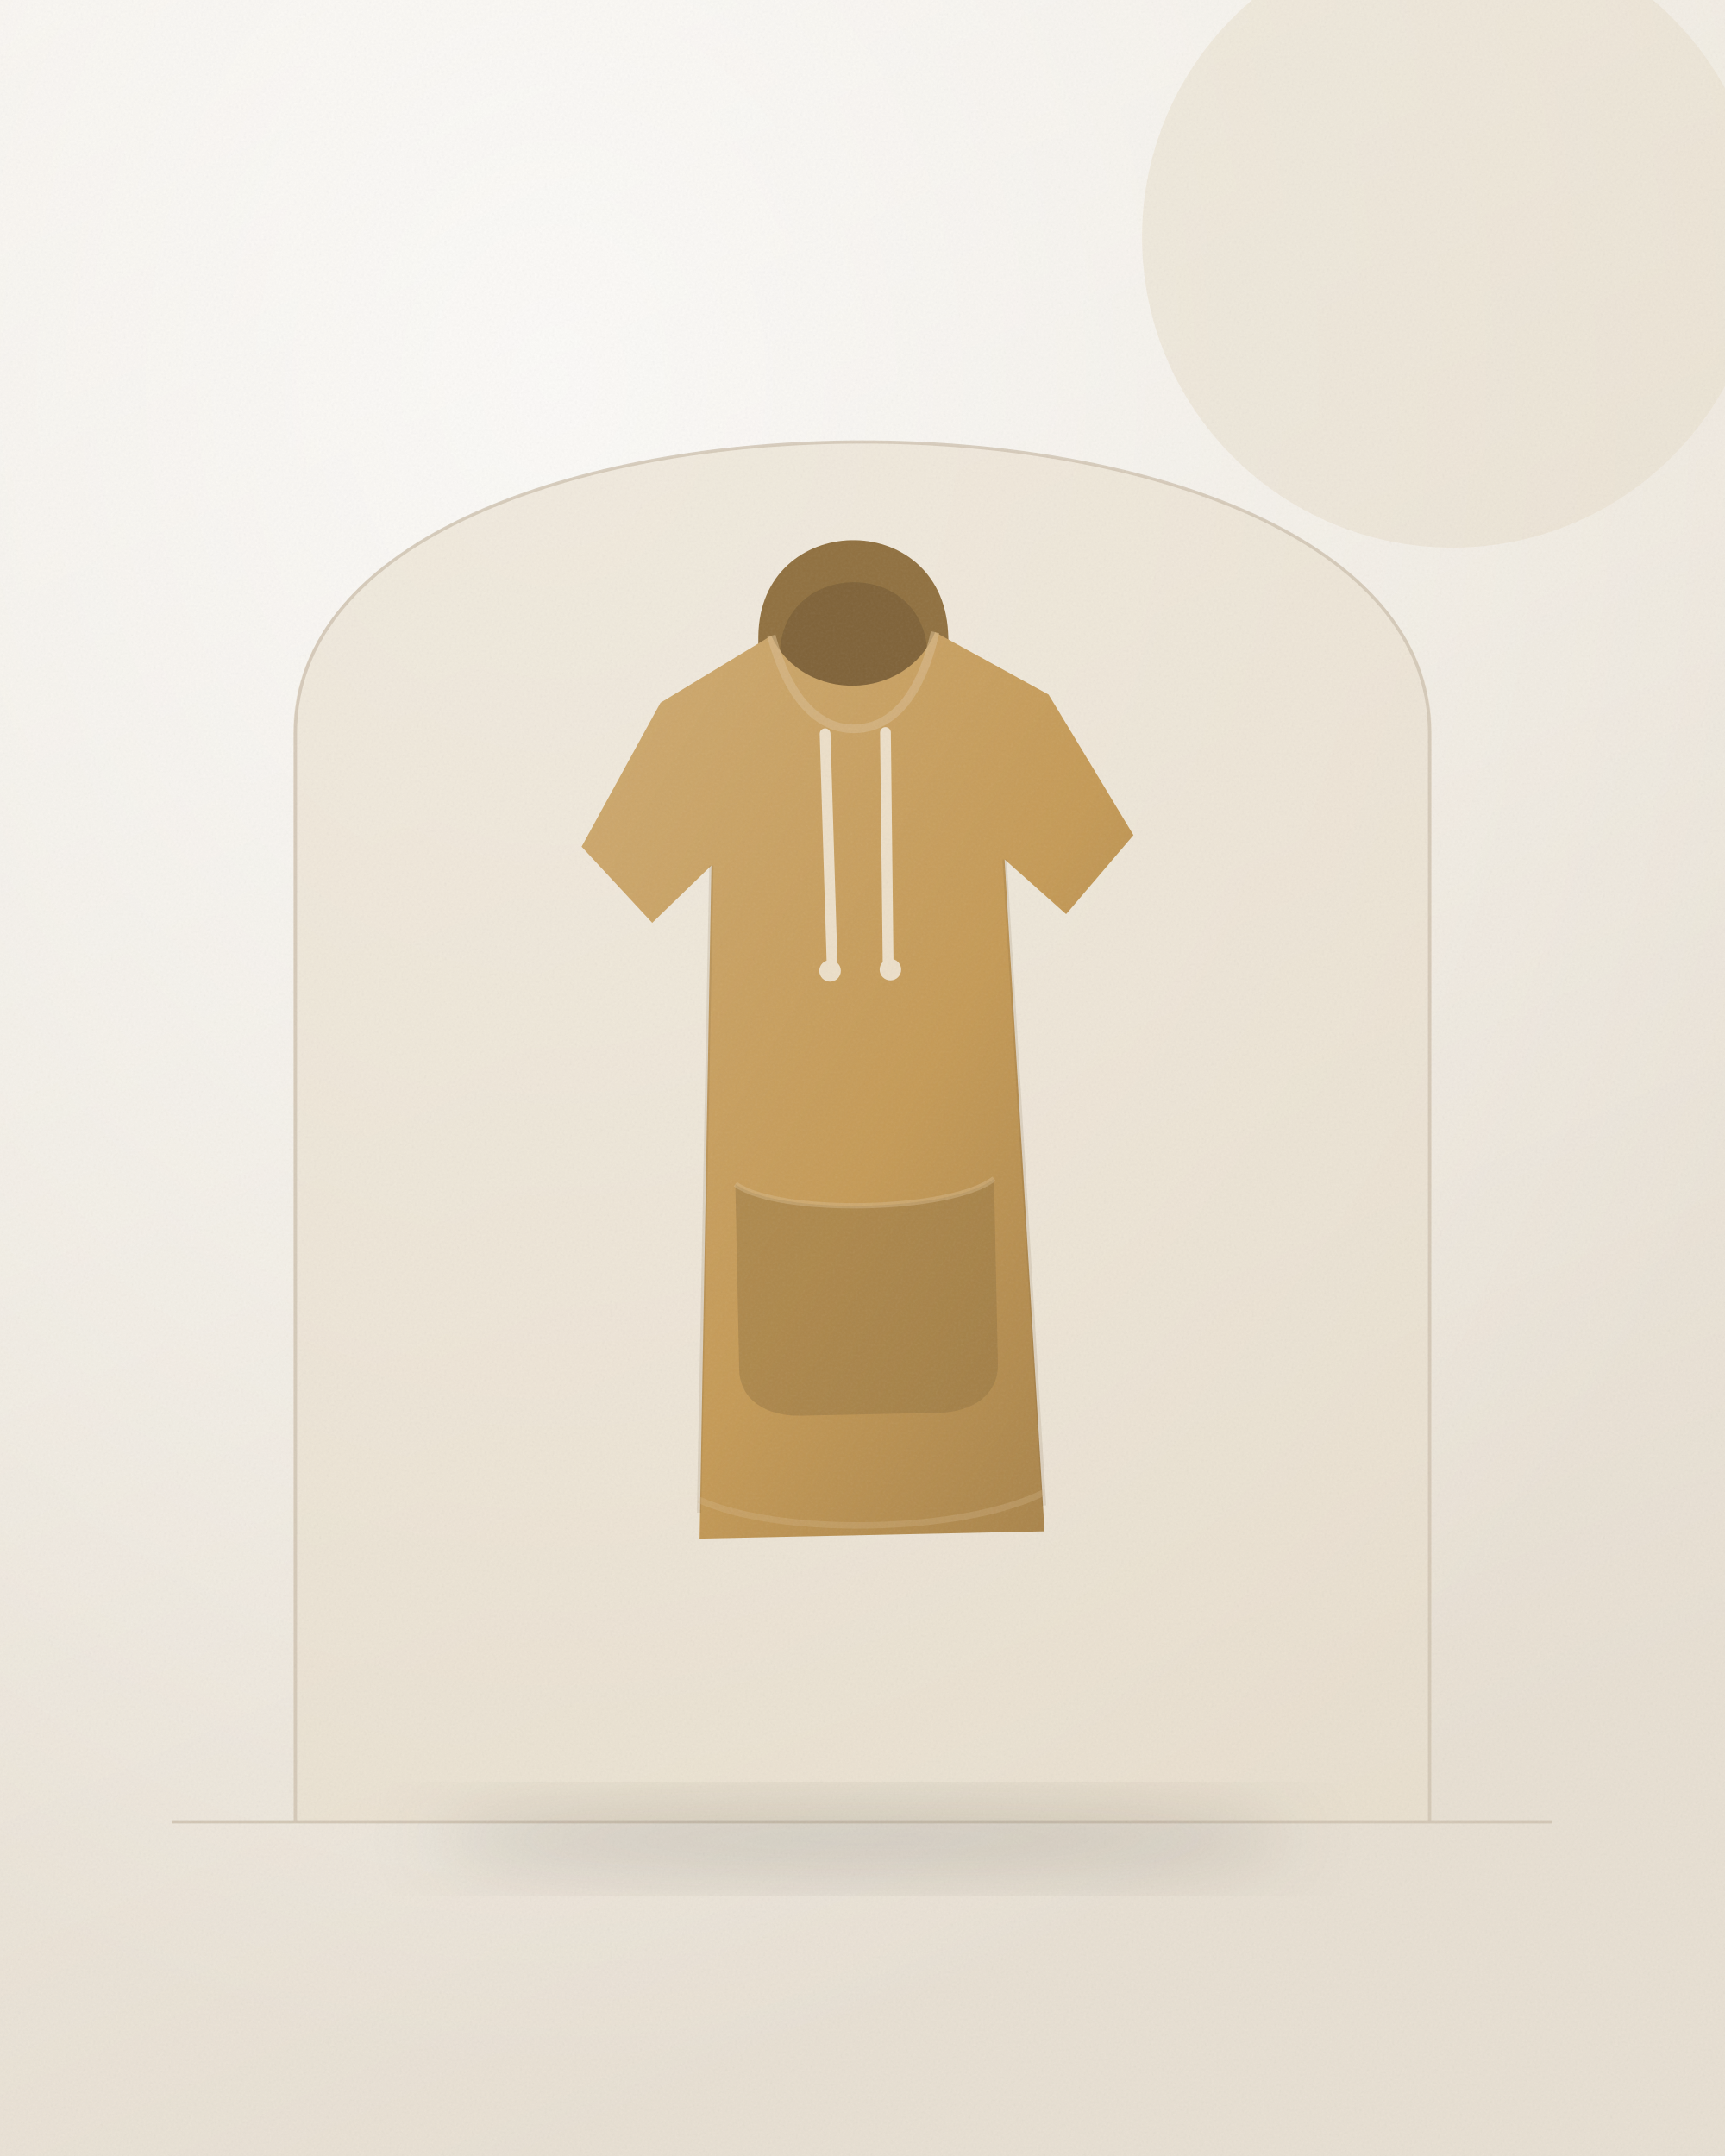
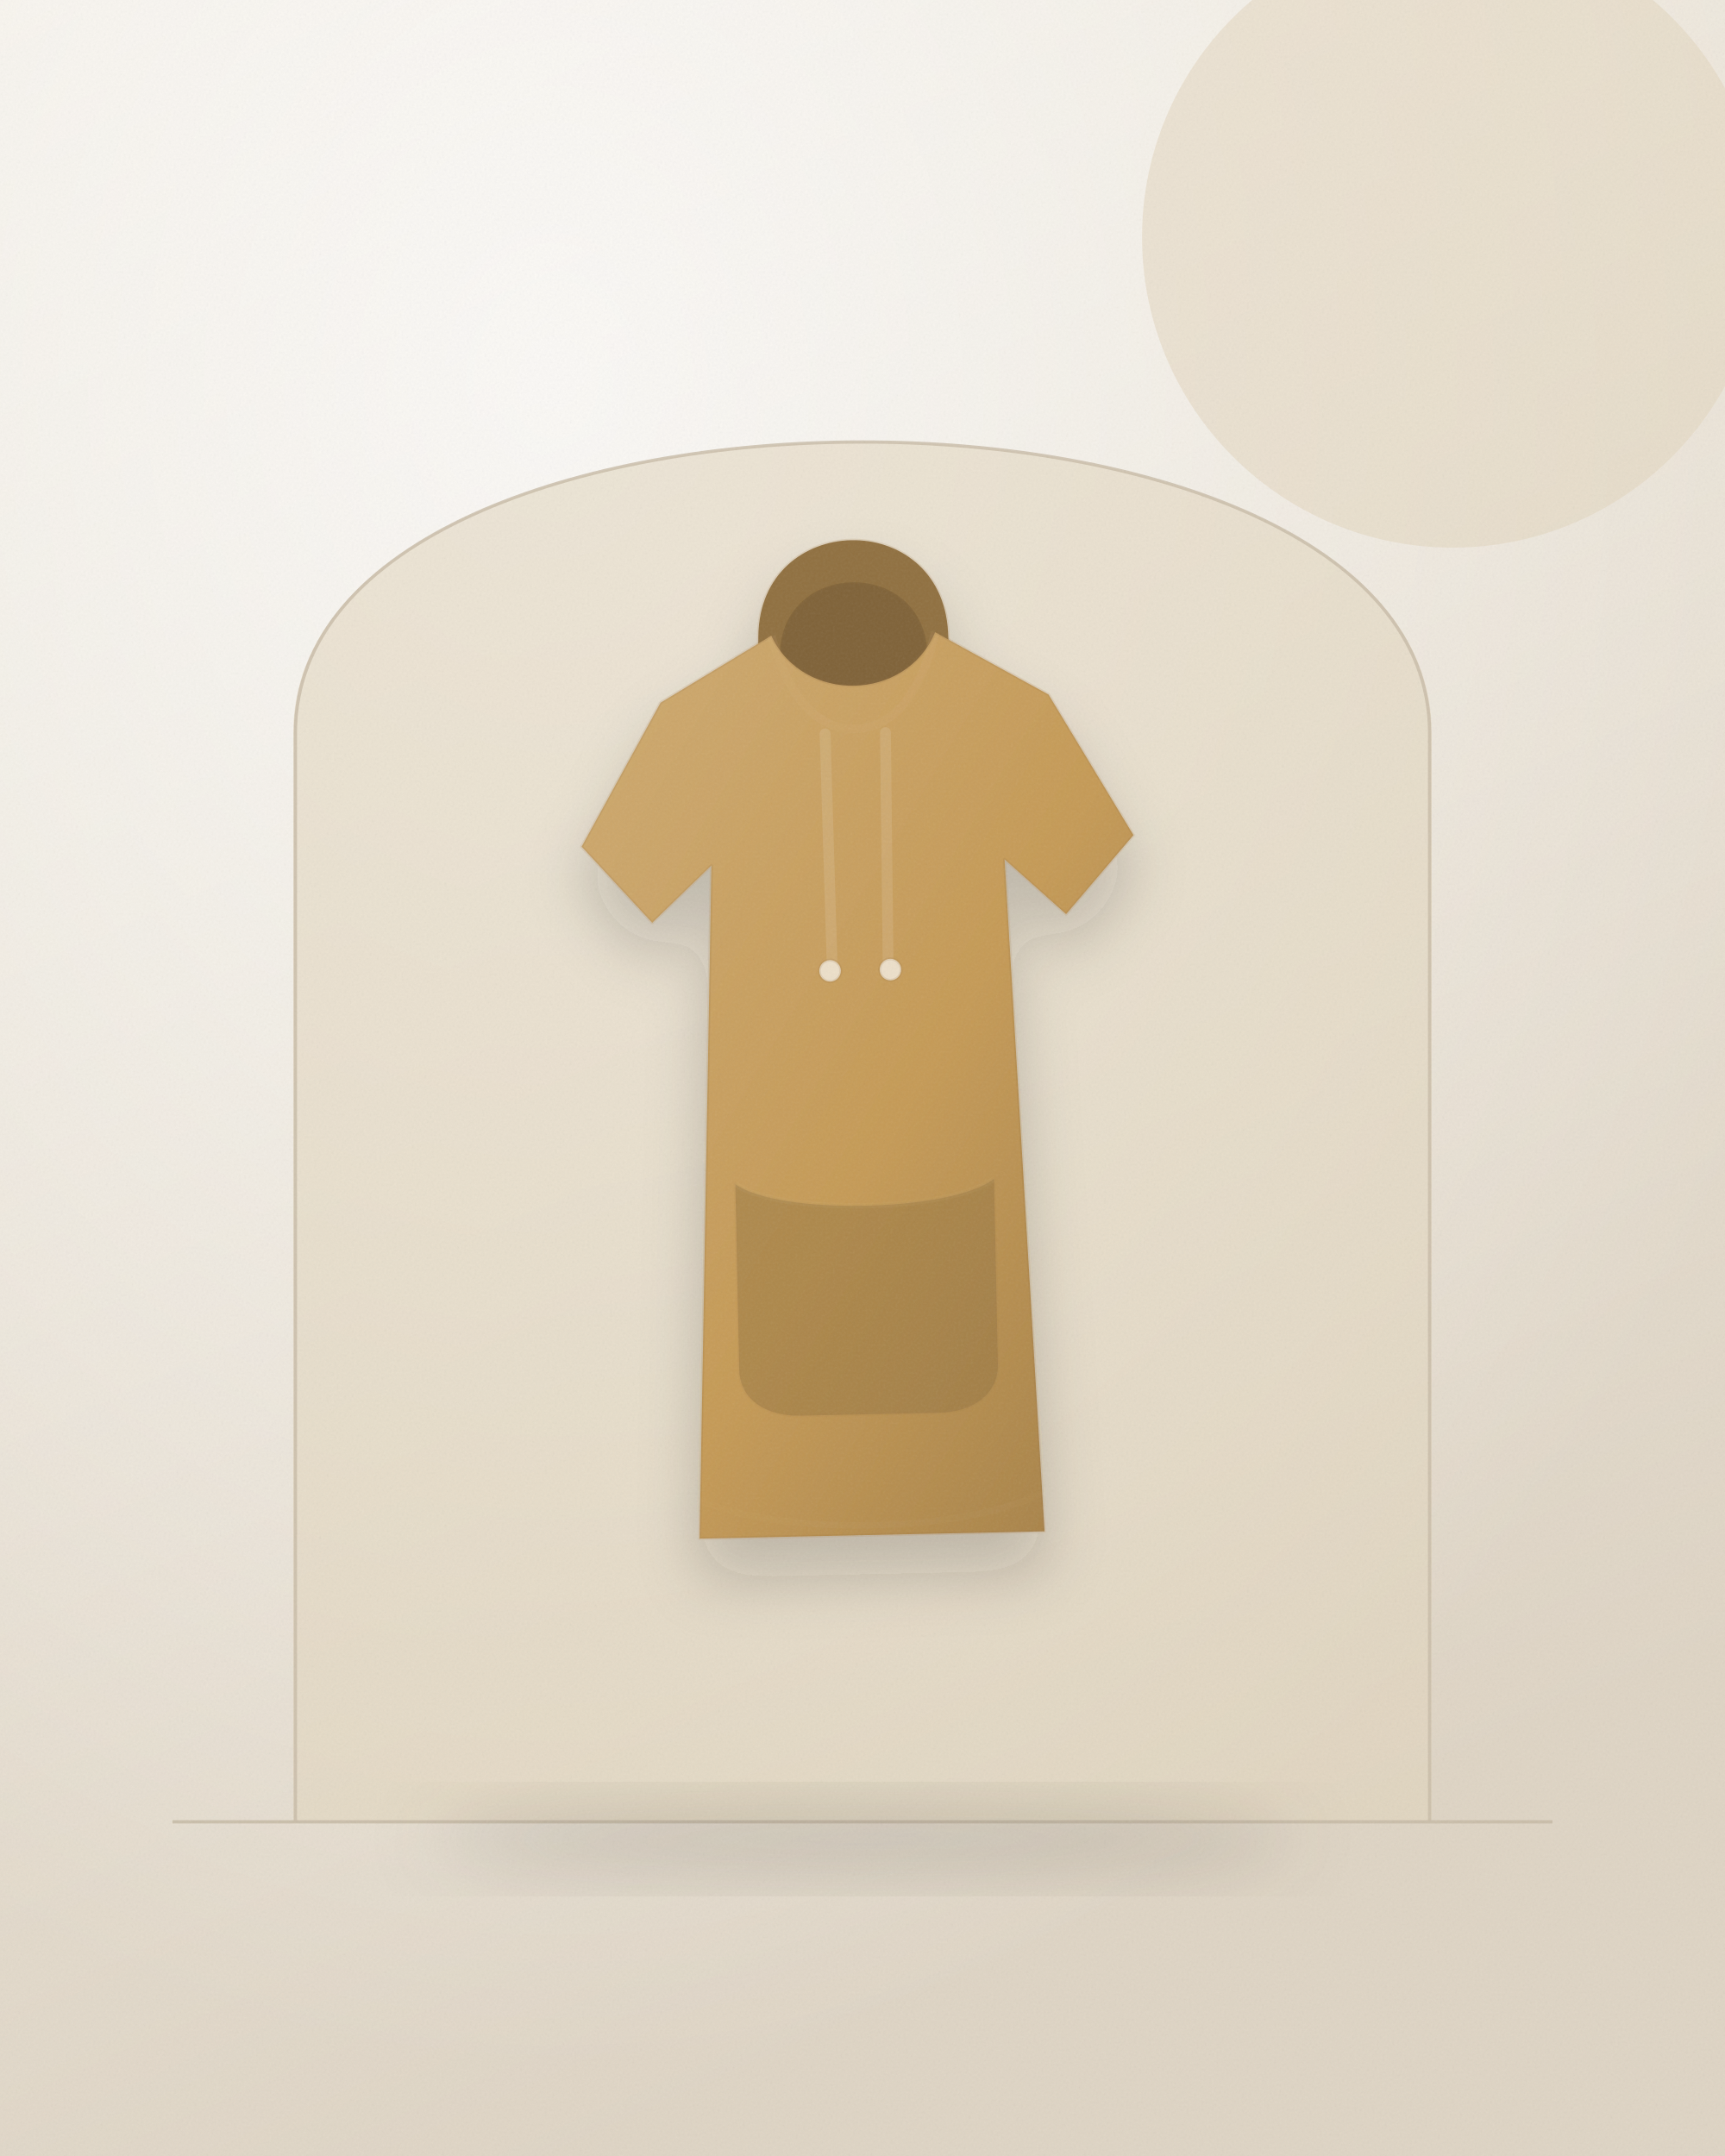
<svg xmlns="http://www.w3.org/2000/svg" viewBox="0 0 800 1000" width="800" height="1000" role="img">
  <defs>
    <linearGradient id="bg" x1="0" y1="0" x2="0.35" y2="1">
-       <stop offset="0" stop-color="#f5f1e9" />
-       <stop offset="1" stop-color="#e7dfd2" />
+       <stop offset="0" stop-color="#f3eee4" />
+       <stop offset="1" stop-color="#ded4c4" />
    </linearGradient>
    <radialGradient id="glow" cx="32%" cy="18%" r="78%">
      <stop offset="0" stop-color="#ffffff" stop-opacity="0.72" />
      <stop offset="1" stop-color="#ffffff" stop-opacity="0" />
    </radialGradient>
    <linearGradient id="body" x1="0" y1="0" x2="1" y2="1">
      <stop offset="0" stop-color="#ceaa71" />
      <stop offset="0.55" stop-color="#c59a56" />
      <stop offset="1" stop-color="#a27e47" />
    </linearGradient>
    <linearGradient id="bodySoft" x1="0" y1="0" x2="1" y2="0.7">
      <stop offset="0" stop-color="#d9bc8f" />
      <stop offset="1" stop-color="#c59a56" />
    </linearGradient>
    <linearGradient id="metal" x1="0" y1="0" x2="1" y2="1">
      <stop offset="0" stop-color="#f3eee2" />
      <stop offset="0.35" stop-color="#cdbfa6" />
      <stop offset="0.62" stop-color="#f8f3e8" />
      <stop offset="1" stop-color="#9d8b70" />
    </linearGradient>
    <filter id="grain">
      <feTurbulence type="fractalNoise" baseFrequency="0.86" numOctaves="2" stitchTiles="stitch" />
      <feColorMatrix type="saturate" values="0" />
      <feComponentTransfer>
        <feFuncA type="linear" slope="0.11" />
      </feComponentTransfer>
    </filter>
+     <filter id="objectShadow" x="-30%" y="-30%" width="160%" height="170%">
+       <feDropShadow dx="0" dy="18" stdDeviation="14" flood-color="#2f2a24" flood-opacity="0.2" />
+     </filter>
    <filter id="blur">
      <feGaussianBlur stdDeviation="18" />
    </filter>
    <filter id="soft">
      <feGaussianBlur stdDeviation="4" />
    </filter>
  </defs>
  <rect width="800" height="1000" fill="url(#bg)" />
  <rect width="800" height="1000" fill="url(#glow)" />
-   <circle cx="673.638" cy="110" r="144" fill="#e8decc" opacity="0.55" />
-   <path d="M 136 845 L 136 340 C 136 160 664 160 664 340 L 664 845 Z" fill="#e8decc" opacity="0.58" />
-   <path d="M 137 845 L 137 340 C 137 160 663 160 663 340 L 663 845" fill="none" stroke="#cfc3b1" stroke-width="1.5" opacity="0.8" />
-   <line x1="80" y1="845" x2="720" y2="845" stroke="#cfc3b1" stroke-width="1.5" opacity="0.9" />
+   <circle cx="673.638" cy="110" r="144" fill="#e2d5be" opacity="0.55" />
+   <path d="M 136 845 L 136 340 C 136 160 664 160 664 340 L 664 845 Z" fill="#e2d5be" opacity="0.58" />
+   <path d="M 137 845 L 137 340 C 137 160 663 160 663 340 L 663 845" fill="none" stroke="#c8bba7" stroke-width="1.5" opacity="0.8" />
+   <line x1="80" y1="845" x2="720" y2="845" stroke="#c8bba7" stroke-width="1.5" opacity="0.9" />
  <ellipse cx="400" cy="853" rx="200" ry="22" fill="#2f2a24" opacity="0.14" filter="url(#blur)" />
-   <g transform="translate(400 500) scale(1 1) translate(-400 -500)">
+   <g transform="translate(400 500) scale(1 1) translate(-400 -500)" filter="url(#objectShadow)" stroke="#90703f" stroke-opacity="0.16" stroke-width="1.4" stroke-linejoin="round">
    <g transform="translate(400 500) rotate(-1.2) scale(1) translate(-400 -500)">
      <g transform="translate(400 500) scale(1) translate(-400 -500)">
        <path d="M356 294 C358 236 442 236 444 294 C446 345 428 376 400 376 C372 376 354 345 356 294Z" fill="#90703f" />
        <path d="M366 300 C370 260 430 260 434 300 C435 332 423 350 400 350 C377 350 365 332 366 300Z" fill="#6a532e" opacity="0.45" />
        <path d="M310 324 L362 294 C376 326 424 326 438 294 L490 324 L528 390 L496 426 L468 400 L480 712 L320 712 L332 400 L304 426 L272 390Z" fill="url(#body)" />
        <path d="M362 294 C369 322 382 338 400 338 C418 338 431 322 438 294" fill="none" stroke="#d9bc8f" stroke-width="4" opacity="0.55" />
        <path d="M386 340 L387 446 M414 340 L413 446" stroke="#ecdfc9" stroke-width="5" stroke-linecap="round" />
        <circle cx="386" cy="450" r="5" fill="#ecdfc9" />
        <circle cx="414" cy="450" r="5" fill="#ecdfc9" />
        <path d="M340 548 L340 634 C340 648 352 656 368 656 L432 656 C448 656 460 648 460 634 L460 548 C440 563 360 563 340 548Z" fill="#90703f" opacity="0.45" />
        <path d="M340 548 C360 563 440 563 460 548" fill="none" stroke="#d9bc8f" stroke-width="2.5" opacity="0.42" />
        <path d="M332 400 L320 700 M468 400 L480 700" stroke="#6a532e" stroke-width="2" opacity="0.14" />
        <path d="M320 694 C358 712 442 712 480 694" fill="none" stroke="#d9bc8f" stroke-width="3" opacity="0.28" />
      </g>
    </g>
  </g>
  <rect width="800" height="1000" filter="url(#grain)" opacity="0.72" />
</svg>
